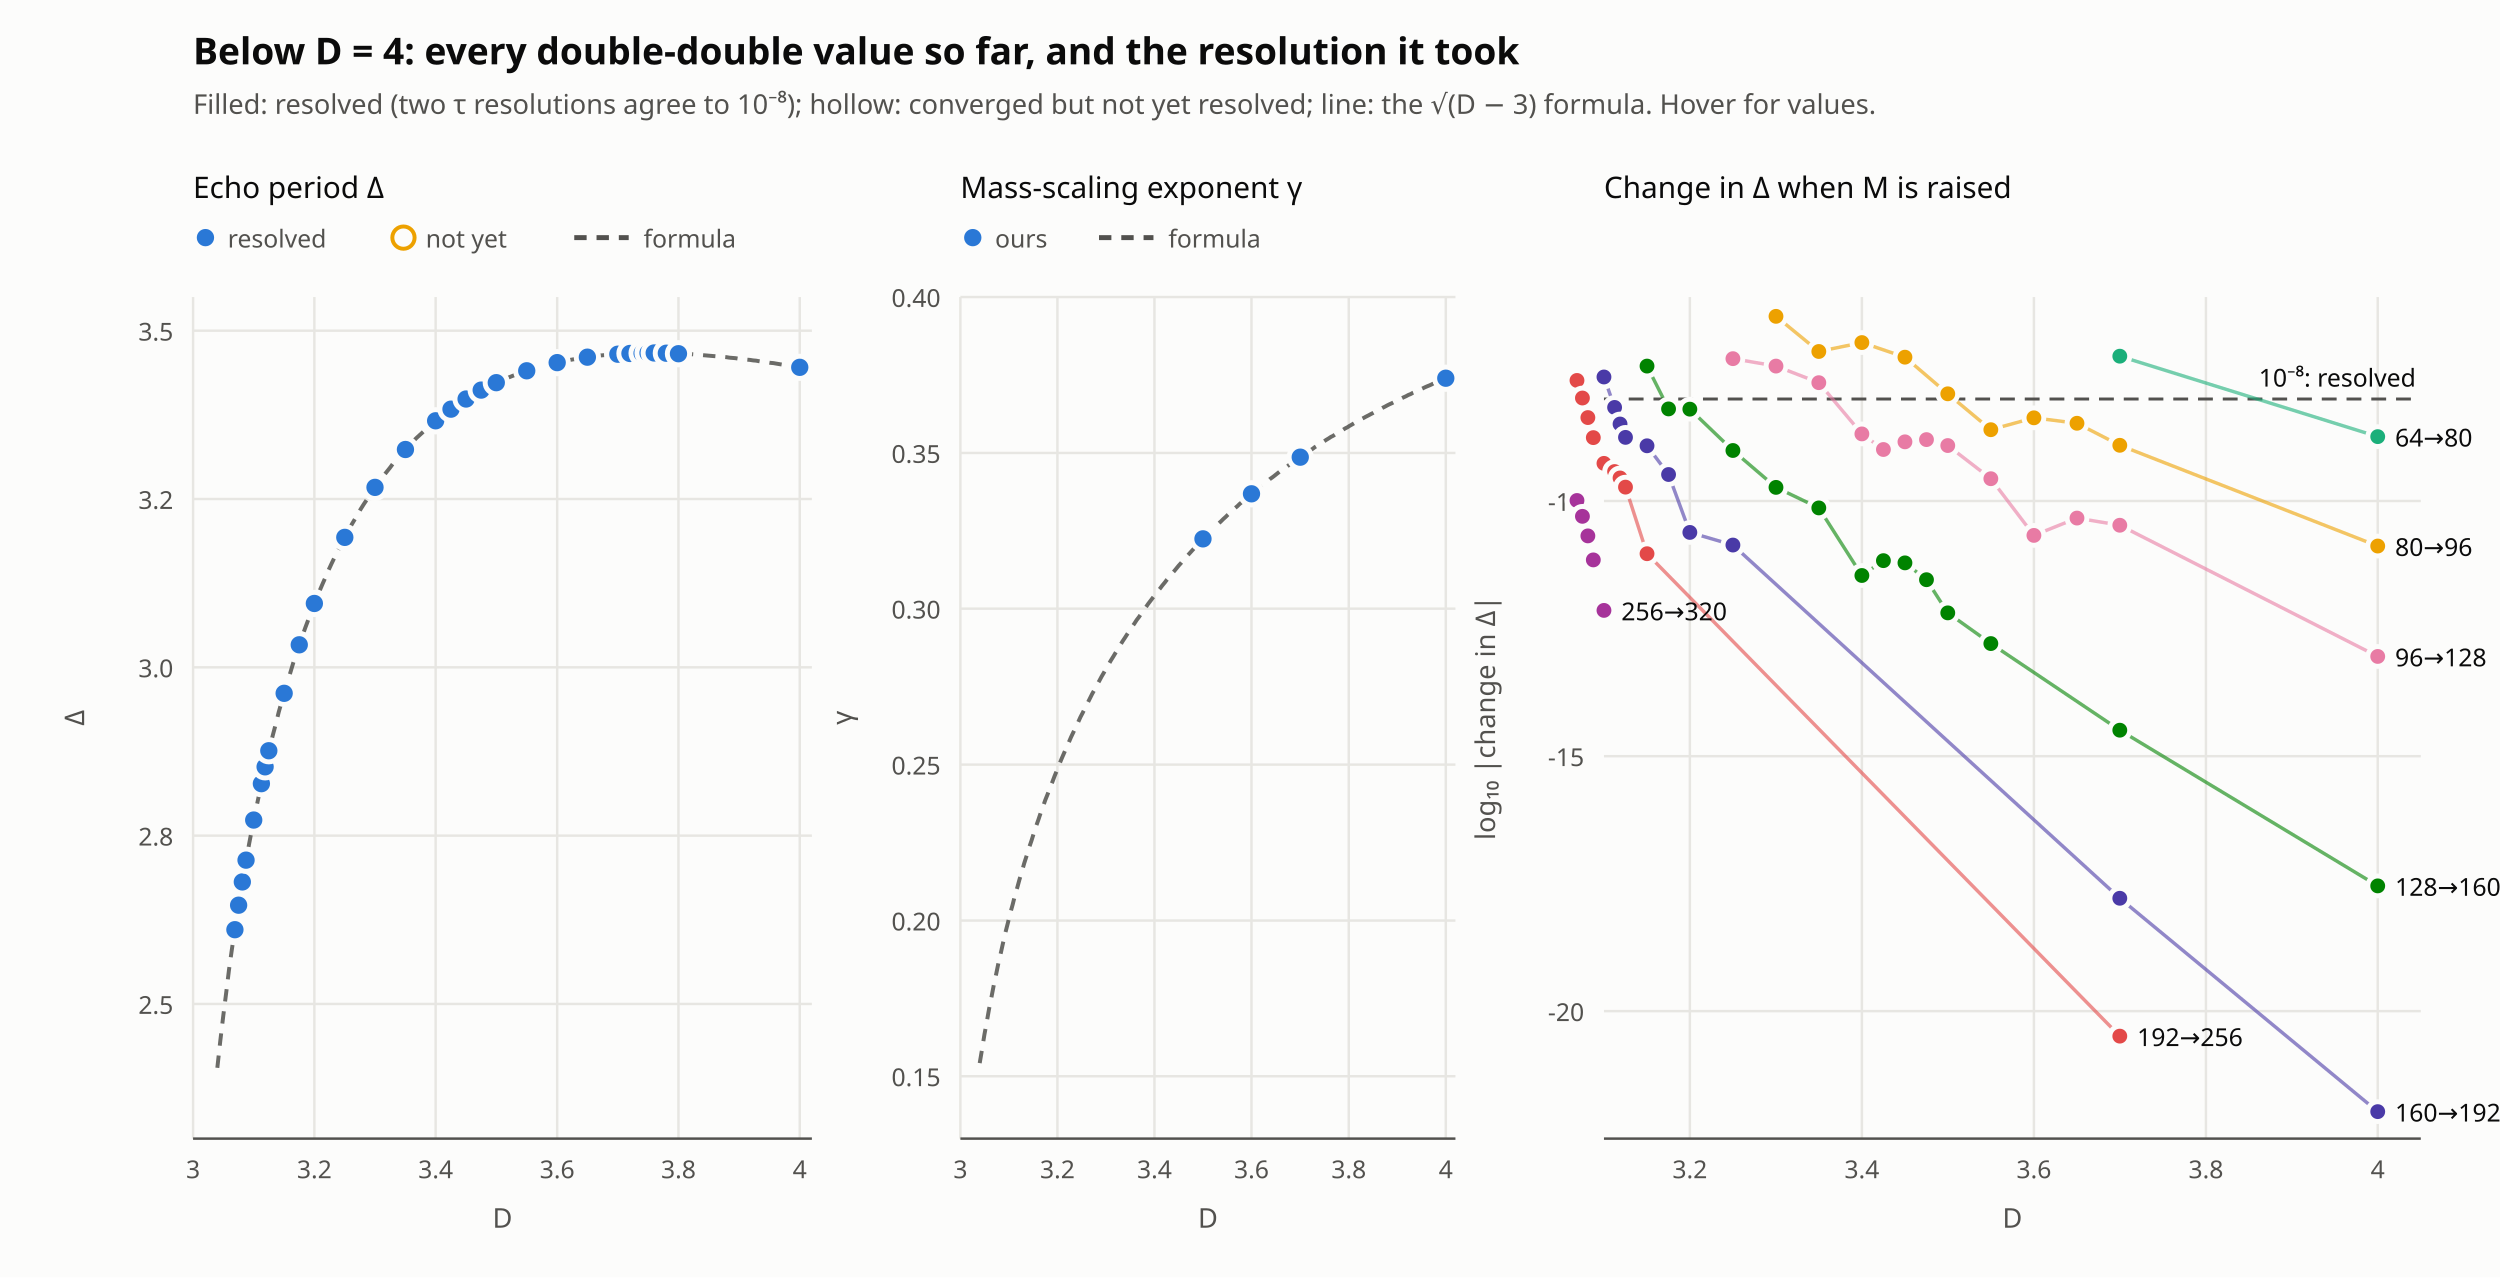
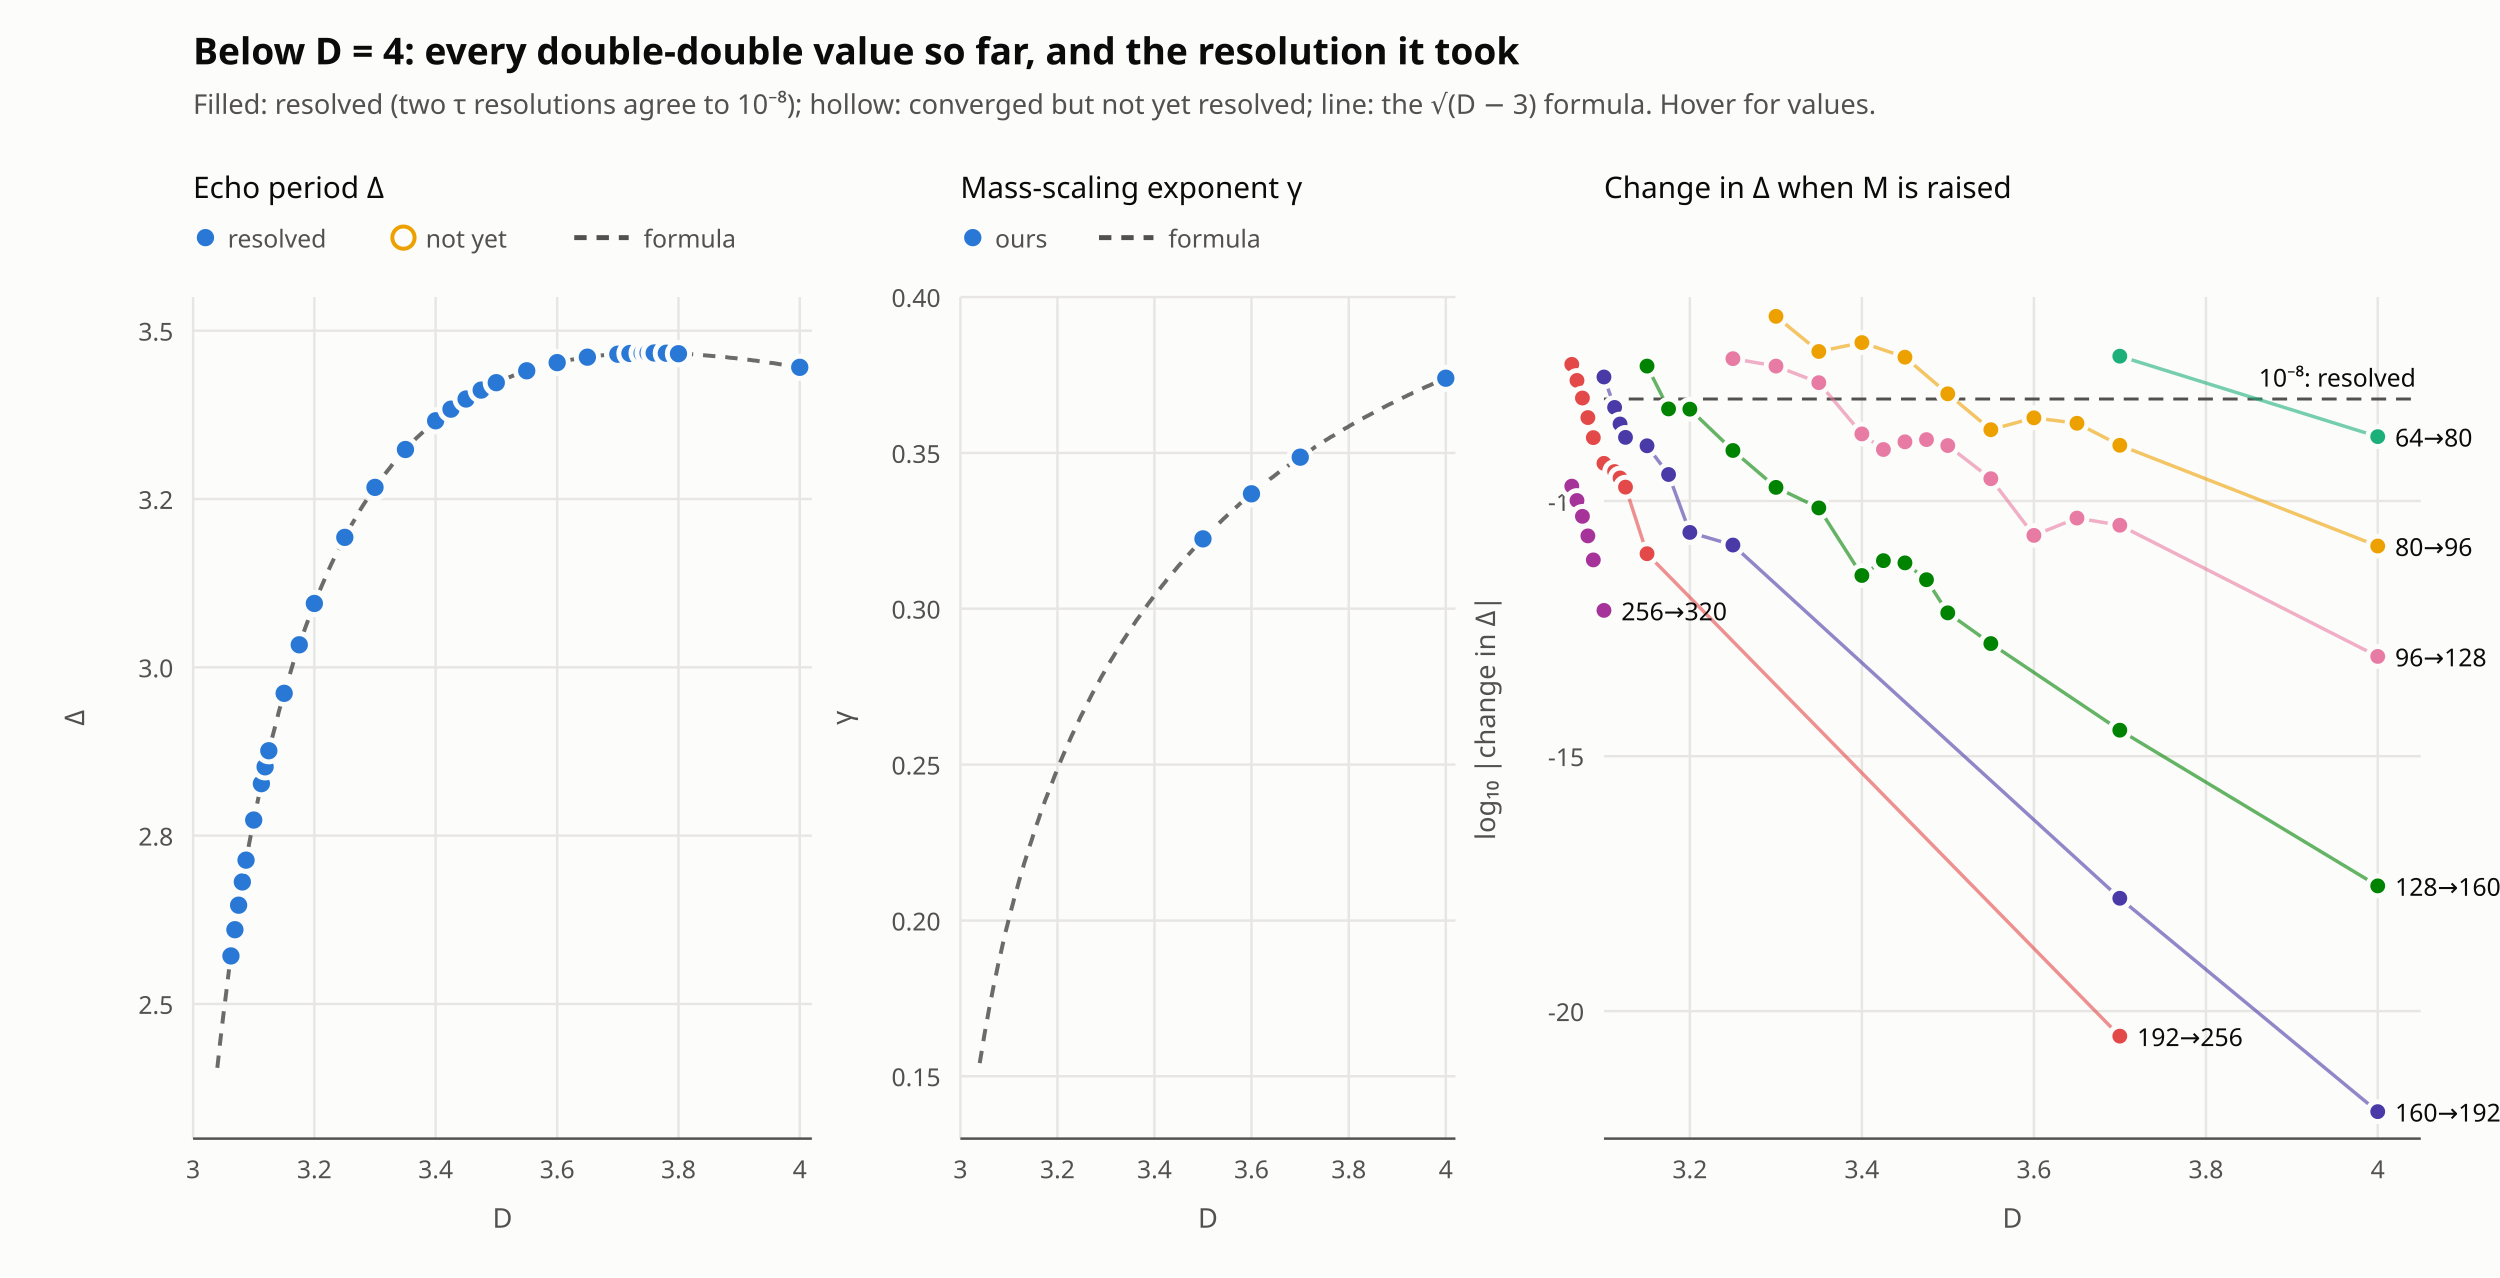
<svg xmlns="http://www.w3.org/2000/svg" width="1010" height="516" viewBox="0 0 1010 516" font-family="system-ui, sans-serif">
  <style>@media (prefers-color-scheme: dark){[fill="#fcfcfb"]{fill:#201f1d}[stroke="#fcfcfb"]{stroke:#201f1d}[fill="#0b0b0b"]{fill:#e8e6e3}[stroke="#0b0b0b"]{stroke:#e8e6e3}[fill="#52514e"]{fill:#a8a49d}[stroke="#52514e"]{stroke:#a8a49d}[fill="#e7e6e2"]{fill:#343230}[stroke="#e7e6e2"]{stroke:#343230}[fill="#efeeea"]{fill:#2a2927}[stroke="#efeeea"]{stroke:#2a2927}[fill="#eb6834"]{fill:#dd5c26}[stroke="#eb6834"]{stroke:#dd5c26}[fill="#7a7668"]{fill:#948e82}[stroke="#7a7668"]{stroke:#948e82}}</style>
  <rect width="1010" height="516" fill="#fcfcfb" />
  <text x="78.0" y="26.0" font-size="15" fill="#0b0b0b" text-anchor="start" font-weight="bold">Below D = 4: every double-double value so far, and the resolution it took</text>
  <text x="78.0" y="46.0" font-size="11" fill="#52514e" text-anchor="start" font-weight="normal">Filled: resolved (two τ resolutions agree to 10⁻⁸); hollow: converged but not yet resolved; line: the √(D − 3) formula. Hover for values.</text>
  <text x="78.0" y="80.0" font-size="12" fill="#0b0b0b" text-anchor="start" font-weight="normal">Echo period Δ</text>
  <line x1="78.0" y1="405.6" x2="328.0" y2="405.6" stroke="#e7e6e2" stroke-width="1" />
  <text x="70.0" y="409.6" font-size="10" fill="#52514e" text-anchor="end" font-weight="normal">2.5</text>
  <line x1="78.0" y1="337.6" x2="328.0" y2="337.6" stroke="#e7e6e2" stroke-width="1" />
  <text x="70.0" y="341.6" font-size="10" fill="#52514e" text-anchor="end" font-weight="normal">2.8</text>
  <line x1="78.0" y1="269.6" x2="328.0" y2="269.6" stroke="#e7e6e2" stroke-width="1" />
  <text x="70.0" y="273.6" font-size="10" fill="#52514e" text-anchor="end" font-weight="normal">3.0</text>
  <line x1="78.0" y1="201.6" x2="328.0" y2="201.6" stroke="#e7e6e2" stroke-width="1" />
  <text x="70.0" y="205.6" font-size="10" fill="#52514e" text-anchor="end" font-weight="normal">3.2</text>
  <line x1="78.0" y1="133.6" x2="328.0" y2="133.6" stroke="#e7e6e2" stroke-width="1" />
  <text x="70.0" y="137.6" font-size="10" fill="#52514e" text-anchor="end" font-weight="normal">3.5</text>
  <line x1="78.0" y1="120.0" x2="78.0" y2="460.0" stroke="#e7e6e2" stroke-width="1" />
  <text x="78.0" y="476.0" font-size="10" fill="#52514e" text-anchor="middle" font-weight="normal">3</text>
  <line x1="127.0" y1="120.0" x2="127.0" y2="460.0" stroke="#e7e6e2" stroke-width="1" />
  <text x="127.0" y="476.0" font-size="10" fill="#52514e" text-anchor="middle" font-weight="normal">3.2</text>
  <line x1="176.0" y1="120.0" x2="176.0" y2="460.0" stroke="#e7e6e2" stroke-width="1" />
  <text x="176.0" y="476.0" font-size="10" fill="#52514e" text-anchor="middle" font-weight="normal">3.4</text>
  <line x1="225.1" y1="120.0" x2="225.1" y2="460.0" stroke="#e7e6e2" stroke-width="1" />
  <text x="225.1" y="476.0" font-size="10" fill="#52514e" text-anchor="middle" font-weight="normal">3.6</text>
  <line x1="274.1" y1="120.0" x2="274.1" y2="460.0" stroke="#e7e6e2" stroke-width="1" />
  <text x="274.1" y="476.0" font-size="10" fill="#52514e" text-anchor="middle" font-weight="normal">3.8</text>
  <line x1="323.1" y1="120.0" x2="323.1" y2="460.0" stroke="#e7e6e2" stroke-width="1" />
  <text x="323.1" y="476.0" font-size="10" fill="#52514e" text-anchor="middle" font-weight="normal">4</text>
  <line x1="78.0" y1="460.0" x2="328.0" y2="460.0" stroke="#52514e" stroke-width="1" />
  <text x="203.0" y="496.0" font-size="11" fill="#52514e" text-anchor="middle" font-weight="normal">D</text>
  <text x="34.0" y="290.0" font-size="11" fill="#52514e" text-anchor="middle" transform="rotate(-90 34.0 290.0)">Δ</text>
  <path d="M87.8,431.4 L89.0,420.5 L90.2,410.4 L91.4,400.9 L92.5,391.9 L93.7,383.4 L94.9,375.3 L96.1,367.6 L97.3,360.2 L98.4,353.2 L99.6,346.5 L100.8,340.1 L102.0,333.9 L103.2,328.0 L104.4,322.3 L105.5,316.8 L106.7,311.5 L107.9,306.4 L109.1,301.5 L110.3,296.7 L111.5,292.2 L112.6,287.7 L113.8,283.5 L115.0,279.3 L116.2,275.3 L117.4,271.4 L118.5,267.7 L119.7,264.0 L120.9,260.5 L122.1,257.1 L123.3,253.7 L124.5,250.5 L125.6,247.4 L126.8,244.3 L128.0,241.4 L129.2,238.5 L130.4,235.7 L131.6,233.0 L132.7,230.4 L133.9,227.8 L135.1,225.3 L136.3,222.9 L137.5,220.5 L138.6,218.3 L139.8,216.0 L141.0,213.9 L142.2,211.7 L143.4,209.7 L144.6,207.7 L145.7,205.7 L146.9,203.8 L148.1,202.0 L149.3,200.2 L150.5,198.4 L151.7,196.7 L152.8,195.1 L154.0,193.5 L155.2,191.9 L156.4,190.4 L157.6,188.9 L158.7,187.4 L159.9,186.0 L161.1,184.6 L162.3,183.3 L163.5,182.0 L164.7,180.7 L165.8,179.4 L167.0,178.2 L168.2,177.0 L169.4,175.9 L170.6,174.8 L171.8,173.7 L172.9,172.6 L174.1,171.6 L175.3,170.6 L176.5,169.6 L177.7,168.7 L178.8,167.7 L180.0,166.8 L181.2,166.0 L182.4,165.1 L183.6,164.3 L184.8,163.5 L185.9,162.7 L187.1,161.9 L188.3,161.2 L189.5,160.4 L190.7,159.7 L191.9,159.1 L193.0,158.4 L194.2,157.7 L195.4,157.1 L196.6,156.5 L197.8,155.9 L198.9,155.3 L200.1,154.8 L201.3,154.3 L202.5,153.7 L203.7,153.2 L204.9,152.7 L206.0,152.3 L207.2,151.8 L208.4,151.3 L209.6,150.9 L210.8,150.5 L212.0,150.1 L213.1,149.7 L214.3,149.3 L215.5,149.0 L216.7,148.6 L217.9,148.3 L219.0,147.9 L220.2,147.6 L221.4,147.3 L222.6,147.0 L223.8,146.8 L225.0,146.5 L226.1,146.2 L227.3,146.0 L228.5,145.7 L229.7,145.5 L230.9,145.3 L232.1,145.1 L233.2,144.9 L234.4,144.7 L235.6,144.5 L236.8,144.4 L238.0,144.2 L239.1,144.0 L240.3,143.9 L241.5,143.8 L242.7,143.6 L243.9,143.5 L245.1,143.4 L246.2,143.3 L247.4,143.2 L248.6,143.1 L249.8,143.1 L251.0,143.0 L252.2,142.9 L253.3,142.9 L254.5,142.8 L255.7,142.8 L256.9,142.7 L258.1,142.7 L259.2,142.7 L260.4,142.7 L261.6,142.6 L262.8,142.6 L264.0,142.6 L265.2,142.6 L266.3,142.7 L267.5,142.7 L268.7,142.7 L269.9,142.7 L271.1,142.8 L272.3,142.8 L273.4,142.8 L274.6,142.9 L275.8,143.0 L277.0,143.0 L278.2,143.1 L279.3,143.1 L280.5,143.2 L281.7,143.3 L282.9,143.4 L284.1,143.5 L285.3,143.6 L286.4,143.7 L287.6,143.8 L288.8,143.9 L290.0,144.0 L291.2,144.1 L292.4,144.2 L293.5,144.3 L294.7,144.5 L295.9,144.6 L297.1,144.7 L298.3,144.9 L299.5,145.0 L300.6,145.1 L301.8,145.3 L303.0,145.4 L304.2,145.6 L305.4,145.7 L306.5,145.9 L307.7,146.1 L308.9,146.2 L310.1,146.4 L311.3,146.6 L312.5,146.7 L313.6,146.9 L314.8,147.1 L316.0,147.3 L317.2,147.5 L318.4,147.7 L319.6,147.8 L320.7,148.0 L321.9,148.2 L323.1,148.4" fill="none" stroke="#52514e" stroke-width="1.6" stroke-opacity="0.85" stroke-linejoin="round" stroke-dasharray="5 4" />
  <g>
+     <circle cx="93.3" cy="386.2" r="4.5" fill="#2a78d6" stroke="#fcfcfb" stroke-width="2" />
+   </g>
+   <g>
    <circle cx="94.9" cy="375.6" r="4.5" fill="#2a78d6" stroke="#fcfcfb" stroke-width="2" />
  </g>
  <g>
    <circle cx="96.4" cy="365.7" r="4.5" fill="#2a78d6" stroke="#fcfcfb" stroke-width="2" />
  </g>
  <g>
    <circle cx="97.9" cy="356.3" r="4.5" fill="#2a78d6" stroke="#fcfcfb" stroke-width="2" />
  </g>
  <g>
    <circle cx="99.4" cy="347.5" r="4.5" fill="#2a78d6" stroke="#fcfcfb" stroke-width="2" />
  </g>
  <g>
    <circle cx="102.5" cy="331.3" r="4.5" fill="#2a78d6" stroke="#fcfcfb" stroke-width="2" />
  </g>
  <g>
    <circle cx="105.6" cy="316.6" r="4.5" fill="#2a78d6" stroke="#fcfcfb" stroke-width="2" />
  </g>
  <g>
    <circle cx="107.1" cy="309.8" r="4.5" fill="#2a78d6" stroke="#fcfcfb" stroke-width="2" />
  </g>
  <g>
    <circle cx="108.6" cy="303.3" r="4.5" fill="#2a78d6" stroke="#fcfcfb" stroke-width="2" />
  </g>
  <g>
    <circle cx="114.8" cy="280.1" r="4.5" fill="#2a78d6" stroke="#fcfcfb" stroke-width="2" />
  </g>
  <g>
    <circle cx="120.9" cy="260.5" r="4.5" fill="#2a78d6" stroke="#fcfcfb" stroke-width="2" />
  </g>
  <g>
    <circle cx="127.0" cy="243.8" r="4.5" fill="#2a78d6" stroke="#fcfcfb" stroke-width="2" />
  </g>
  <g>
    <circle cx="139.3" cy="217.1" r="4.5" fill="#2a78d6" stroke="#fcfcfb" stroke-width="2" />
  </g>
  <g>
    <circle cx="151.5" cy="196.9" r="4.5" fill="#2a78d6" stroke="#fcfcfb" stroke-width="2" />
  </g>
  <g>
    <circle cx="163.8" cy="181.6" r="4.5" fill="#2a78d6" stroke="#fcfcfb" stroke-width="2" />
  </g>
  <g>
    <circle cx="176.0" cy="170.0" r="4.5" fill="#2a78d6" stroke="#fcfcfb" stroke-width="2" />
  </g>
  <g>
    <circle cx="182.2" cy="165.3" r="4.5" fill="#2a78d6" stroke="#fcfcfb" stroke-width="2" />
  </g>
  <g>
    <circle cx="188.3" cy="161.2" r="4.5" fill="#2a78d6" stroke="#fcfcfb" stroke-width="2" />
  </g>
  <g>
    <circle cx="194.4" cy="157.6" r="4.5" fill="#2a78d6" stroke="#fcfcfb" stroke-width="2" />
  </g>
  <g>
    <circle cx="200.5" cy="154.6" r="4.5" fill="#2a78d6" stroke="#fcfcfb" stroke-width="2" />
  </g>
  <g>
    <circle cx="212.8" cy="149.8" r="4.5" fill="#2a78d6" stroke="#fcfcfb" stroke-width="2" />
  </g>
  <g>
    <circle cx="225.1" cy="146.5" r="4.5" fill="#2a78d6" stroke="#fcfcfb" stroke-width="2" />
  </g>
  <g>
    <circle cx="237.3" cy="144.3" r="4.5" fill="#2a78d6" stroke="#fcfcfb" stroke-width="2" />
  </g>
  <g>
    <circle cx="249.6" cy="143.1" r="4.5" fill="#2a78d6" stroke="#fcfcfb" stroke-width="2" />
  </g>
  <g>
    <circle cx="254.5" cy="142.8" r="4.5" fill="#2a78d6" stroke="#fcfcfb" stroke-width="2" />
  </g>
  <g>
    <circle cx="259.4" cy="142.7" r="4.5" fill="#2a78d6" stroke="#fcfcfb" stroke-width="2" />
  </g>
  <g>
    <circle cx="261.8" cy="142.6" r="4.5" fill="#2a78d6" stroke="#fcfcfb" stroke-width="2" />
  </g>
  <g>
    <circle cx="264.3" cy="142.6" r="4.5" fill="#2a78d6" stroke="#fcfcfb" stroke-width="2" />
  </g>
  <g>
    <circle cx="269.2" cy="142.7" r="4.5" fill="#2a78d6" stroke="#fcfcfb" stroke-width="2" />
  </g>
  <g>
    <circle cx="274.1" cy="142.9" r="4.5" fill="#2a78d6" stroke="#fcfcfb" stroke-width="2" />
  </g>
  <g>
    <circle cx="323.1" cy="148.4" r="4.5" fill="#2a78d6" stroke="#fcfcfb" stroke-width="2" />
  </g>
  <g>
    <circle cx="83.0" cy="96.0" r="4.5" fill="#2a78d6" stroke="#fcfcfb" stroke-width="2" />
  </g>
  <text x="92.0" y="100.0" font-size="10" fill="#52514e" text-anchor="start" font-weight="normal">resolved</text>
  <g>
    <circle cx="163.0" cy="96.0" r="4.5" fill="#fcfcfb" stroke="#eda100" stroke-width="1.6" />
  </g>
  <text x="172.0" y="100.0" font-size="10" fill="#52514e" text-anchor="start" font-weight="normal">not yet</text>
  <line x1="232.0" y1="96.0" x2="254.0" y2="96.0" stroke="#52514e" stroke-width="2" stroke-dasharray="5 4" />
  <text x="260.0" y="100.0" font-size="10" fill="#52514e" text-anchor="start" font-weight="normal">formula</text>
  <text x="388.0" y="80.0" font-size="12" fill="#0b0b0b" text-anchor="start" font-weight="normal">Mass-scaling exponent γ</text>
  <line x1="388.0" y1="434.8" x2="588.0" y2="434.8" stroke="#e7e6e2" stroke-width="1" />
  <text x="380.0" y="438.8" font-size="10" fill="#52514e" text-anchor="end" font-weight="normal">0.15</text>
  <line x1="388.0" y1="371.9" x2="588.0" y2="371.9" stroke="#e7e6e2" stroke-width="1" />
  <text x="380.0" y="375.9" font-size="10" fill="#52514e" text-anchor="end" font-weight="normal">0.20</text>
  <line x1="388.0" y1="308.9" x2="588.0" y2="308.9" stroke="#e7e6e2" stroke-width="1" />
  <text x="380.0" y="312.9" font-size="10" fill="#52514e" text-anchor="end" font-weight="normal">0.25</text>
  <line x1="388.0" y1="245.9" x2="588.0" y2="245.9" stroke="#e7e6e2" stroke-width="1" />
  <text x="380.0" y="249.9" font-size="10" fill="#52514e" text-anchor="end" font-weight="normal">0.30</text>
  <line x1="388.0" y1="183.0" x2="588.0" y2="183.0" stroke="#e7e6e2" stroke-width="1" />
  <text x="380.0" y="187.0" font-size="10" fill="#52514e" text-anchor="end" font-weight="normal">0.35</text>
  <line x1="388.0" y1="120.0" x2="588.0" y2="120.0" stroke="#e7e6e2" stroke-width="1" />
  <text x="380.0" y="124.0" font-size="10" fill="#52514e" text-anchor="end" font-weight="normal">0.40</text>
  <line x1="388.0" y1="120.0" x2="388.0" y2="460.0" stroke="#e7e6e2" stroke-width="1" />
  <text x="388.0" y="476.0" font-size="10" fill="#52514e" text-anchor="middle" font-weight="normal">3</text>
  <line x1="427.2" y1="120.0" x2="427.2" y2="460.0" stroke="#e7e6e2" stroke-width="1" />
  <text x="427.2" y="476.0" font-size="10" fill="#52514e" text-anchor="middle" font-weight="normal">3.2</text>
  <line x1="466.4" y1="120.0" x2="466.4" y2="460.0" stroke="#e7e6e2" stroke-width="1" />
  <text x="466.4" y="476.0" font-size="10" fill="#52514e" text-anchor="middle" font-weight="normal">3.4</text>
  <line x1="505.6" y1="120.0" x2="505.6" y2="460.0" stroke="#e7e6e2" stroke-width="1" />
  <text x="505.6" y="476.0" font-size="10" fill="#52514e" text-anchor="middle" font-weight="normal">3.6</text>
  <line x1="544.9" y1="120.0" x2="544.9" y2="460.0" stroke="#e7e6e2" stroke-width="1" />
  <text x="544.9" y="476.0" font-size="10" fill="#52514e" text-anchor="middle" font-weight="normal">3.8</text>
  <line x1="584.1" y1="120.0" x2="584.1" y2="460.0" stroke="#e7e6e2" stroke-width="1" />
  <text x="584.1" y="476.0" font-size="10" fill="#52514e" text-anchor="middle" font-weight="normal">4</text>
  <line x1="388.0" y1="460.0" x2="588.0" y2="460.0" stroke="#52514e" stroke-width="1" />
  <text x="488.0" y="496.0" font-size="11" fill="#52514e" text-anchor="middle" font-weight="normal">D</text>
  <text x="344.0" y="290.0" font-size="11" fill="#52514e" text-anchor="middle" transform="rotate(-90 344.0 290.0)">γ</text>
  <path d="M395.8,429.5 L396.8,423.6 L397.7,418.0 L398.7,412.6 L399.6,407.5 L400.6,402.6 L401.5,397.9 L402.5,393.3 L403.4,388.9 L404.4,384.7 L405.3,380.6 L406.2,376.7 L407.2,372.8 L408.1,369.1 L409.1,365.5 L410.0,361.9 L411.0,358.5 L411.9,355.2 L412.9,351.9 L413.8,348.7 L414.8,345.6 L415.7,342.6 L416.7,339.7 L417.6,336.8 L418.5,334.0 L419.5,331.2 L420.4,328.5 L421.4,325.8 L422.3,323.2 L423.3,320.7 L424.2,318.2 L425.2,315.8 L426.1,313.4 L427.1,311.0 L428.0,308.7 L428.9,306.5 L429.9,304.2 L430.8,302.1 L431.8,299.9 L432.7,297.8 L433.7,295.7 L434.6,293.7 L435.6,291.7 L436.5,289.7 L437.5,287.8 L438.4,285.9 L439.4,284.0 L440.3,282.2 L441.2,280.4 L442.2,278.6 L443.1,276.8 L444.1,275.1 L445.0,273.4 L446.0,271.7 L446.9,270.0 L447.9,268.4 L448.8,266.8 L449.8,265.2 L450.7,263.7 L451.7,262.1 L452.6,260.6 L453.5,259.1 L454.5,257.6 L455.4,256.2 L456.4,254.7 L457.3,253.3 L458.3,251.9 L459.2,250.5 L460.2,249.2 L461.1,247.8 L462.1,246.5 L463.0,245.2 L463.9,243.9 L464.9,242.6 L465.8,241.4 L466.8,240.1 L467.7,238.9 L468.7,237.7 L469.6,236.5 L470.6,235.3 L471.5,234.1 L472.5,233.0 L473.4,231.8 L474.4,230.7 L475.3,229.6 L476.2,228.5 L477.2,227.4 L478.1,226.3 L479.1,225.2 L480.0,224.2 L481.0,223.1 L481.9,222.1 L482.9,221.1 L483.8,220.1 L484.8,219.1 L485.7,218.1 L486.7,217.1 L487.6,216.1 L488.5,215.2 L489.5,214.2 L490.4,213.3 L491.4,212.4 L492.3,211.5 L493.3,210.6 L494.2,209.7 L495.2,208.8 L496.1,207.9 L497.1,207.0 L498.0,206.2 L498.9,205.3 L499.9,204.5 L500.8,203.6 L501.8,202.8 L502.7,202.0 L503.7,201.2 L504.6,200.4 L505.6,199.6 L506.5,198.8 L507.5,198.0 L508.4,197.3 L509.4,196.5 L510.3,195.7 L511.2,195.0 L512.2,194.3 L513.1,193.5 L514.1,192.8 L515.0,192.1 L516.0,191.3 L516.9,190.6 L517.9,189.9 L518.8,189.2 L519.8,188.6 L520.7,187.9 L521.6,187.2 L522.6,186.5 L523.5,185.9 L524.5,185.2 L525.4,184.5 L526.4,183.9 L527.3,183.2 L528.3,182.6 L529.2,182.0 L530.2,181.4 L531.1,180.7 L532.1,180.1 L533.0,179.5 L533.9,178.9 L534.9,178.3 L535.8,177.7 L536.8,177.1 L537.7,176.5 L538.7,176.0 L539.6,175.4 L540.6,174.8 L541.5,174.2 L542.5,173.7 L543.4,173.1 L544.4,172.6 L545.3,172.0 L546.2,171.5 L547.2,170.9 L548.1,170.4 L549.1,169.9 L550.0,169.3 L551.0,168.8 L551.9,168.3 L552.9,167.8 L553.8,167.3 L554.8,166.8 L555.7,166.3 L556.6,165.8 L557.6,165.3 L558.5,164.8 L559.5,164.3 L560.4,163.8 L561.4,163.3 L562.3,162.9 L563.3,162.4 L564.2,161.9 L565.2,161.4 L566.1,161.0 L567.1,160.5 L568.0,160.1 L568.9,159.6 L569.9,159.2 L570.8,158.7 L571.8,158.3 L572.7,157.8 L573.7,157.4 L574.6,157.0 L575.6,156.5 L576.5,156.1 L577.5,155.7 L578.4,155.3 L579.3,154.8 L580.3,154.4 L581.2,154.0 L582.2,153.6 L583.1,153.2 L584.1,152.8" fill="none" stroke="#52514e" stroke-width="1.6" stroke-opacity="0.85" stroke-linejoin="round" stroke-dasharray="5 4" />
  <g>
    <circle cx="486.0" cy="217.7" r="4.5" fill="#2a78d6" stroke="#fcfcfb" stroke-width="2" />
  </g>
  <g>
    <circle cx="505.6" cy="199.5" r="4.5" fill="#2a78d6" stroke="#fcfcfb" stroke-width="2" />
  </g>
  <g>
    <circle cx="525.3" cy="184.7" r="4.5" fill="#2a78d6" stroke="#fcfcfb" stroke-width="2" />
  </g>
  <g>
    <circle cx="584.1" cy="152.8" r="4.5" fill="#2a78d6" stroke="#fcfcfb" stroke-width="2" />
  </g>
  <g>
    <circle cx="393.0" cy="96.0" r="4.5" fill="#2a78d6" stroke="#fcfcfb" stroke-width="2" />
  </g>
  <text x="402.0" y="100.0" font-size="10" fill="#52514e" text-anchor="start" font-weight="normal">ours</text>
  <line x1="444.0" y1="96.0" x2="466.0" y2="96.0" stroke="#52514e" stroke-width="2" stroke-dasharray="5 4" />
  <text x="472.0" y="100.0" font-size="10" fill="#52514e" text-anchor="start" font-weight="normal">formula</text>
  <text x="648.0" y="80.0" font-size="12" fill="#0b0b0b" text-anchor="start" font-weight="normal">Change in Δ when M is raised</text>
  <line x1="648.0" y1="408.5" x2="978.0" y2="408.5" stroke="#e7e6e2" stroke-width="1" />
  <text x="640.0" y="412.5" font-size="10" fill="#52514e" text-anchor="end" font-weight="normal">-20</text>
  <line x1="648.0" y1="305.5" x2="978.0" y2="305.5" stroke="#e7e6e2" stroke-width="1" />
  <text x="640.0" y="309.5" font-size="10" fill="#52514e" text-anchor="end" font-weight="normal">-15</text>
  <line x1="648.0" y1="202.4" x2="978.0" y2="202.4" stroke="#e7e6e2" stroke-width="1" />
  <text x="640.0" y="206.4" font-size="10" fill="#52514e" text-anchor="end" font-weight="normal">-10</text>
  <line x1="682.7" y1="120.0" x2="682.7" y2="460.0" stroke="#e7e6e2" stroke-width="1" />
  <text x="682.7" y="476.0" font-size="10" fill="#52514e" text-anchor="middle" font-weight="normal">3.2</text>
  <line x1="752.2" y1="120.0" x2="752.2" y2="460.0" stroke="#e7e6e2" stroke-width="1" />
  <text x="752.2" y="476.0" font-size="10" fill="#52514e" text-anchor="middle" font-weight="normal">3.4</text>
  <line x1="821.7" y1="120.0" x2="821.7" y2="460.0" stroke="#e7e6e2" stroke-width="1" />
  <text x="821.7" y="476.0" font-size="10" fill="#52514e" text-anchor="middle" font-weight="normal">3.6</text>
  <line x1="891.2" y1="120.0" x2="891.2" y2="460.0" stroke="#e7e6e2" stroke-width="1" />
  <text x="891.2" y="476.0" font-size="10" fill="#52514e" text-anchor="middle" font-weight="normal">3.8</text>
  <line x1="960.6" y1="120.0" x2="960.6" y2="460.0" stroke="#e7e6e2" stroke-width="1" />
  <text x="960.6" y="476.0" font-size="10" fill="#52514e" text-anchor="middle" font-weight="normal">4</text>
  <line x1="648.0" y1="460.0" x2="978.0" y2="460.0" stroke="#52514e" stroke-width="1" />
  <text x="813.0" y="496.0" font-size="11" fill="#52514e" text-anchor="middle" font-weight="normal">D</text>
  <text x="604.0" y="290.0" font-size="11" fill="#52514e" text-anchor="middle" transform="rotate(-90 604.0 290.0)">log₁₀ |change in Δ|</text>
  <line x1="648.0" y1="161.2" x2="978.0" y2="161.2" stroke="#52514e" stroke-width="1.2" stroke-dasharray="6 4" />
  <text x="976.0" y="156.2" font-size="10" fill="#0b0b0b" text-anchor="end" font-weight="normal">10⁻⁸: resolved</text>
  <path d="M856.4,143.9 L960.6,176.4" fill="none" stroke="#1baf7a" stroke-width="1.4" stroke-opacity="0.6" stroke-linejoin="round" />
  <g>
    <circle cx="856.4" cy="143.9" r="4" fill="#1baf7a" stroke="#fcfcfb" stroke-width="2" />
  </g>
  <g>
    <circle cx="960.6" cy="176.4" r="4" fill="#1baf7a" stroke="#fcfcfb" stroke-width="2" />
  </g>
  <text x="967.6" y="180.4" font-size="10" fill="#0b0b0b" text-anchor="start" font-weight="normal">64→80</text>
  <path d="M717.5,127.8 L734.8,142.0 L752.2,138.4 L769.6,144.3 L786.9,159.1 L804.3,173.6 L821.7,168.8 L839.1,171.0 L856.4,179.9 L960.6,220.6" fill="none" stroke="#eda100" stroke-width="1.4" stroke-opacity="0.6" stroke-linejoin="round" />
  <g>
    <circle cx="717.5" cy="127.8" r="4" fill="#eda100" stroke="#fcfcfb" stroke-width="2" />
  </g>
  <g>
    <circle cx="734.8" cy="142.0" r="4" fill="#eda100" stroke="#fcfcfb" stroke-width="2" />
  </g>
  <g>
    <circle cx="752.2" cy="138.4" r="4" fill="#eda100" stroke="#fcfcfb" stroke-width="2" />
  </g>
  <g>
    <circle cx="769.6" cy="144.3" r="4" fill="#eda100" stroke="#fcfcfb" stroke-width="2" />
  </g>
  <g>
    <circle cx="786.9" cy="159.1" r="4" fill="#eda100" stroke="#fcfcfb" stroke-width="2" />
  </g>
  <g>
    <circle cx="804.3" cy="173.6" r="4" fill="#eda100" stroke="#fcfcfb" stroke-width="2" />
  </g>
  <g>
    <circle cx="821.7" cy="168.8" r="4" fill="#eda100" stroke="#fcfcfb" stroke-width="2" />
  </g>
  <g>
    <circle cx="839.1" cy="171.0" r="4" fill="#eda100" stroke="#fcfcfb" stroke-width="2" />
  </g>
  <g>
    <circle cx="856.4" cy="179.9" r="4" fill="#eda100" stroke="#fcfcfb" stroke-width="2" />
  </g>
  <g>
    <circle cx="960.6" cy="220.6" r="4" fill="#eda100" stroke="#fcfcfb" stroke-width="2" />
  </g>
  <text x="967.6" y="224.6" font-size="10" fill="#0b0b0b" text-anchor="start" font-weight="normal">80→96</text>
  <path d="M700.1,144.9 L717.5,147.9 L734.8,154.6 L752.2,175.3 L760.9,181.6 L769.6,178.5 L778.3,177.6 L786.9,180.0 L804.3,193.4 L821.7,216.3 L839.1,209.3 L856.4,212.2 L960.6,265.2" fill="none" stroke="#e87ba4" stroke-width="1.4" stroke-opacity="0.6" stroke-linejoin="round" />
  <g>
    <circle cx="700.1" cy="144.9" r="4" fill="#e87ba4" stroke="#fcfcfb" stroke-width="2" />
  </g>
  <g>
    <circle cx="717.5" cy="147.9" r="4" fill="#e87ba4" stroke="#fcfcfb" stroke-width="2" />
  </g>
  <g>
    <circle cx="734.8" cy="154.6" r="4" fill="#e87ba4" stroke="#fcfcfb" stroke-width="2" />
  </g>
  <g>
    <circle cx="752.2" cy="175.3" r="4" fill="#e87ba4" stroke="#fcfcfb" stroke-width="2" />
  </g>
  <g>
    <circle cx="760.9" cy="181.6" r="4" fill="#e87ba4" stroke="#fcfcfb" stroke-width="2" />
  </g>
  <g>
    <circle cx="769.6" cy="178.5" r="4" fill="#e87ba4" stroke="#fcfcfb" stroke-width="2" />
  </g>
  <g>
    <circle cx="778.3" cy="177.6" r="4" fill="#e87ba4" stroke="#fcfcfb" stroke-width="2" />
  </g>
  <g>
    <circle cx="786.9" cy="180.0" r="4" fill="#e87ba4" stroke="#fcfcfb" stroke-width="2" />
  </g>
  <g>
    <circle cx="804.3" cy="193.4" r="4" fill="#e87ba4" stroke="#fcfcfb" stroke-width="2" />
  </g>
  <g>
    <circle cx="821.7" cy="216.3" r="4" fill="#e87ba4" stroke="#fcfcfb" stroke-width="2" />
  </g>
  <g>
    <circle cx="839.1" cy="209.3" r="4" fill="#e87ba4" stroke="#fcfcfb" stroke-width="2" />
  </g>
  <g>
    <circle cx="856.4" cy="212.2" r="4" fill="#e87ba4" stroke="#fcfcfb" stroke-width="2" />
  </g>
  <g>
    <circle cx="960.6" cy="265.2" r="4" fill="#e87ba4" stroke="#fcfcfb" stroke-width="2" />
  </g>
  <text x="967.6" y="269.2" font-size="10" fill="#0b0b0b" text-anchor="start" font-weight="normal">96→128</text>
  <path d="M665.4,147.9 L674.1,165.2 L682.7,165.3 L700.1,182.0 L717.5,196.9 L734.8,205.2 L752.2,232.5 L760.9,226.5 L769.6,227.4 L778.3,234.2 L786.9,247.6 L804.3,260.0 L856.4,295.0 L960.6,357.9" fill="none" stroke="#008300" stroke-width="1.4" stroke-opacity="0.6" stroke-linejoin="round" />
  <g>
    <circle cx="665.4" cy="147.9" r="4" fill="#008300" stroke="#fcfcfb" stroke-width="2" />
  </g>
  <g>
    <circle cx="674.1" cy="165.2" r="4" fill="#008300" stroke="#fcfcfb" stroke-width="2" />
  </g>
  <g>
    <circle cx="682.7" cy="165.3" r="4" fill="#008300" stroke="#fcfcfb" stroke-width="2" />
  </g>
  <g>
    <circle cx="700.1" cy="182.0" r="4" fill="#008300" stroke="#fcfcfb" stroke-width="2" />
  </g>
  <g>
    <circle cx="717.5" cy="196.9" r="4" fill="#008300" stroke="#fcfcfb" stroke-width="2" />
  </g>
  <g>
    <circle cx="734.8" cy="205.2" r="4" fill="#008300" stroke="#fcfcfb" stroke-width="2" />
  </g>
  <g>
    <circle cx="752.2" cy="232.5" r="4" fill="#008300" stroke="#fcfcfb" stroke-width="2" />
  </g>
  <g>
    <circle cx="760.9" cy="226.5" r="4" fill="#008300" stroke="#fcfcfb" stroke-width="2" />
  </g>
  <g>
    <circle cx="769.6" cy="227.4" r="4" fill="#008300" stroke="#fcfcfb" stroke-width="2" />
  </g>
  <g>
    <circle cx="778.3" cy="234.2" r="4" fill="#008300" stroke="#fcfcfb" stroke-width="2" />
  </g>
  <g>
    <circle cx="786.9" cy="247.6" r="4" fill="#008300" stroke="#fcfcfb" stroke-width="2" />
  </g>
  <g>
    <circle cx="804.3" cy="260.0" r="4" fill="#008300" stroke="#fcfcfb" stroke-width="2" />
  </g>
  <g>
    <circle cx="856.4" cy="295.0" r="4" fill="#008300" stroke="#fcfcfb" stroke-width="2" />
  </g>
  <g>
    <circle cx="960.6" cy="357.9" r="4" fill="#008300" stroke="#fcfcfb" stroke-width="2" />
  </g>
  <text x="967.6" y="361.9" font-size="10" fill="#0b0b0b" text-anchor="start" font-weight="normal">128→160</text>
  <path d="M648.0,152.3 L652.3,164.6 L654.5,171.3 L656.7,176.7 L665.4,180.1 L674.1,191.7 L682.7,215.1 L700.1,220.2 L856.4,362.9 L960.6,449.1" fill="none" stroke="#4a3aa7" stroke-width="1.4" stroke-opacity="0.6" stroke-linejoin="round" />
  <g>
    <circle cx="648.0" cy="152.3" r="4" fill="#4a3aa7" stroke="#fcfcfb" stroke-width="2" />
  </g>
  <g>
    <circle cx="652.3" cy="164.6" r="4" fill="#4a3aa7" stroke="#fcfcfb" stroke-width="2" />
  </g>
  <g>
    <circle cx="654.5" cy="171.3" r="4" fill="#4a3aa7" stroke="#fcfcfb" stroke-width="2" />
  </g>
  <g>
    <circle cx="656.7" cy="176.7" r="4" fill="#4a3aa7" stroke="#fcfcfb" stroke-width="2" />
  </g>
  <g>
    <circle cx="665.4" cy="180.1" r="4" fill="#4a3aa7" stroke="#fcfcfb" stroke-width="2" />
  </g>
  <g>
    <circle cx="674.1" cy="191.7" r="4" fill="#4a3aa7" stroke="#fcfcfb" stroke-width="2" />
  </g>
  <g>
    <circle cx="682.7" cy="215.1" r="4" fill="#4a3aa7" stroke="#fcfcfb" stroke-width="2" />
  </g>
  <g>
    <circle cx="700.1" cy="220.2" r="4" fill="#4a3aa7" stroke="#fcfcfb" stroke-width="2" />
  </g>
  <g>
    <circle cx="856.4" cy="362.9" r="4" fill="#4a3aa7" stroke="#fcfcfb" stroke-width="2" />
  </g>
  <g>
    <circle cx="960.6" cy="449.1" r="4" fill="#4a3aa7" stroke="#fcfcfb" stroke-width="2" />
  </g>
  <text x="967.6" y="453.1" font-size="10" fill="#0b0b0b" text-anchor="start" font-weight="normal">160→192</text>
  <path d="M648.0,187.2 L652.3,190.5 L654.5,193.1 L656.7,196.8 L665.4,223.7 L856.4,418.6" fill="none" stroke="#e34948" stroke-width="1.4" stroke-opacity="0.6" stroke-linejoin="round" />
  <g>
+     <circle cx="635.0" cy="147.2" r="4" fill="#e34948" stroke="#fcfcfb" stroke-width="2" />
+   </g>
+   <g>
    <circle cx="637.1" cy="153.7" r="4" fill="#e34948" stroke="#fcfcfb" stroke-width="2" />
  </g>
  <g>
    <circle cx="639.3" cy="160.8" r="4" fill="#e34948" stroke="#fcfcfb" stroke-width="2" />
  </g>
  <g>
    <circle cx="641.5" cy="168.7" r="4" fill="#e34948" stroke="#fcfcfb" stroke-width="2" />
  </g>
  <g>
    <circle cx="643.7" cy="176.8" r="4" fill="#e34948" stroke="#fcfcfb" stroke-width="2" />
  </g>
  <g>
    <circle cx="648.0" cy="187.2" r="4" fill="#e34948" stroke="#fcfcfb" stroke-width="2" />
  </g>
  <g>
    <circle cx="652.3" cy="190.5" r="4" fill="#e34948" stroke="#fcfcfb" stroke-width="2" />
  </g>
  <g>
    <circle cx="654.5" cy="193.1" r="4" fill="#e34948" stroke="#fcfcfb" stroke-width="2" />
  </g>
  <g>
    <circle cx="656.7" cy="196.8" r="4" fill="#e34948" stroke="#fcfcfb" stroke-width="2" />
  </g>
  <g>
    <circle cx="665.4" cy="223.7" r="4" fill="#e34948" stroke="#fcfcfb" stroke-width="2" />
  </g>
  <g>
    <circle cx="856.4" cy="418.6" r="4" fill="#e34948" stroke="#fcfcfb" stroke-width="2" />
  </g>
  <text x="863.4" y="422.6" font-size="10" fill="#0b0b0b" text-anchor="start" font-weight="normal">192→256</text>
+   <g>
+     <circle cx="635.0" cy="196.4" r="4" fill="#a6339a" stroke="#fcfcfb" stroke-width="2" />
+   </g>
  <g>
    <circle cx="637.1" cy="202.2" r="4" fill="#a6339a" stroke="#fcfcfb" stroke-width="2" />
  </g>
  <g>
    <circle cx="639.3" cy="208.6" r="4" fill="#a6339a" stroke="#fcfcfb" stroke-width="2" />
  </g>
  <g>
    <circle cx="641.5" cy="216.5" r="4" fill="#a6339a" stroke="#fcfcfb" stroke-width="2" />
  </g>
  <g>
    <circle cx="643.7" cy="226.2" r="4" fill="#a6339a" stroke="#fcfcfb" stroke-width="2" />
  </g>
  <g>
    <circle cx="648.0" cy="246.6" r="4" fill="#a6339a" stroke="#fcfcfb" stroke-width="2" />
  </g>
  <text x="655.0" y="250.6" font-size="10" fill="#0b0b0b" text-anchor="start" font-weight="normal">256→320</text>
</svg>
